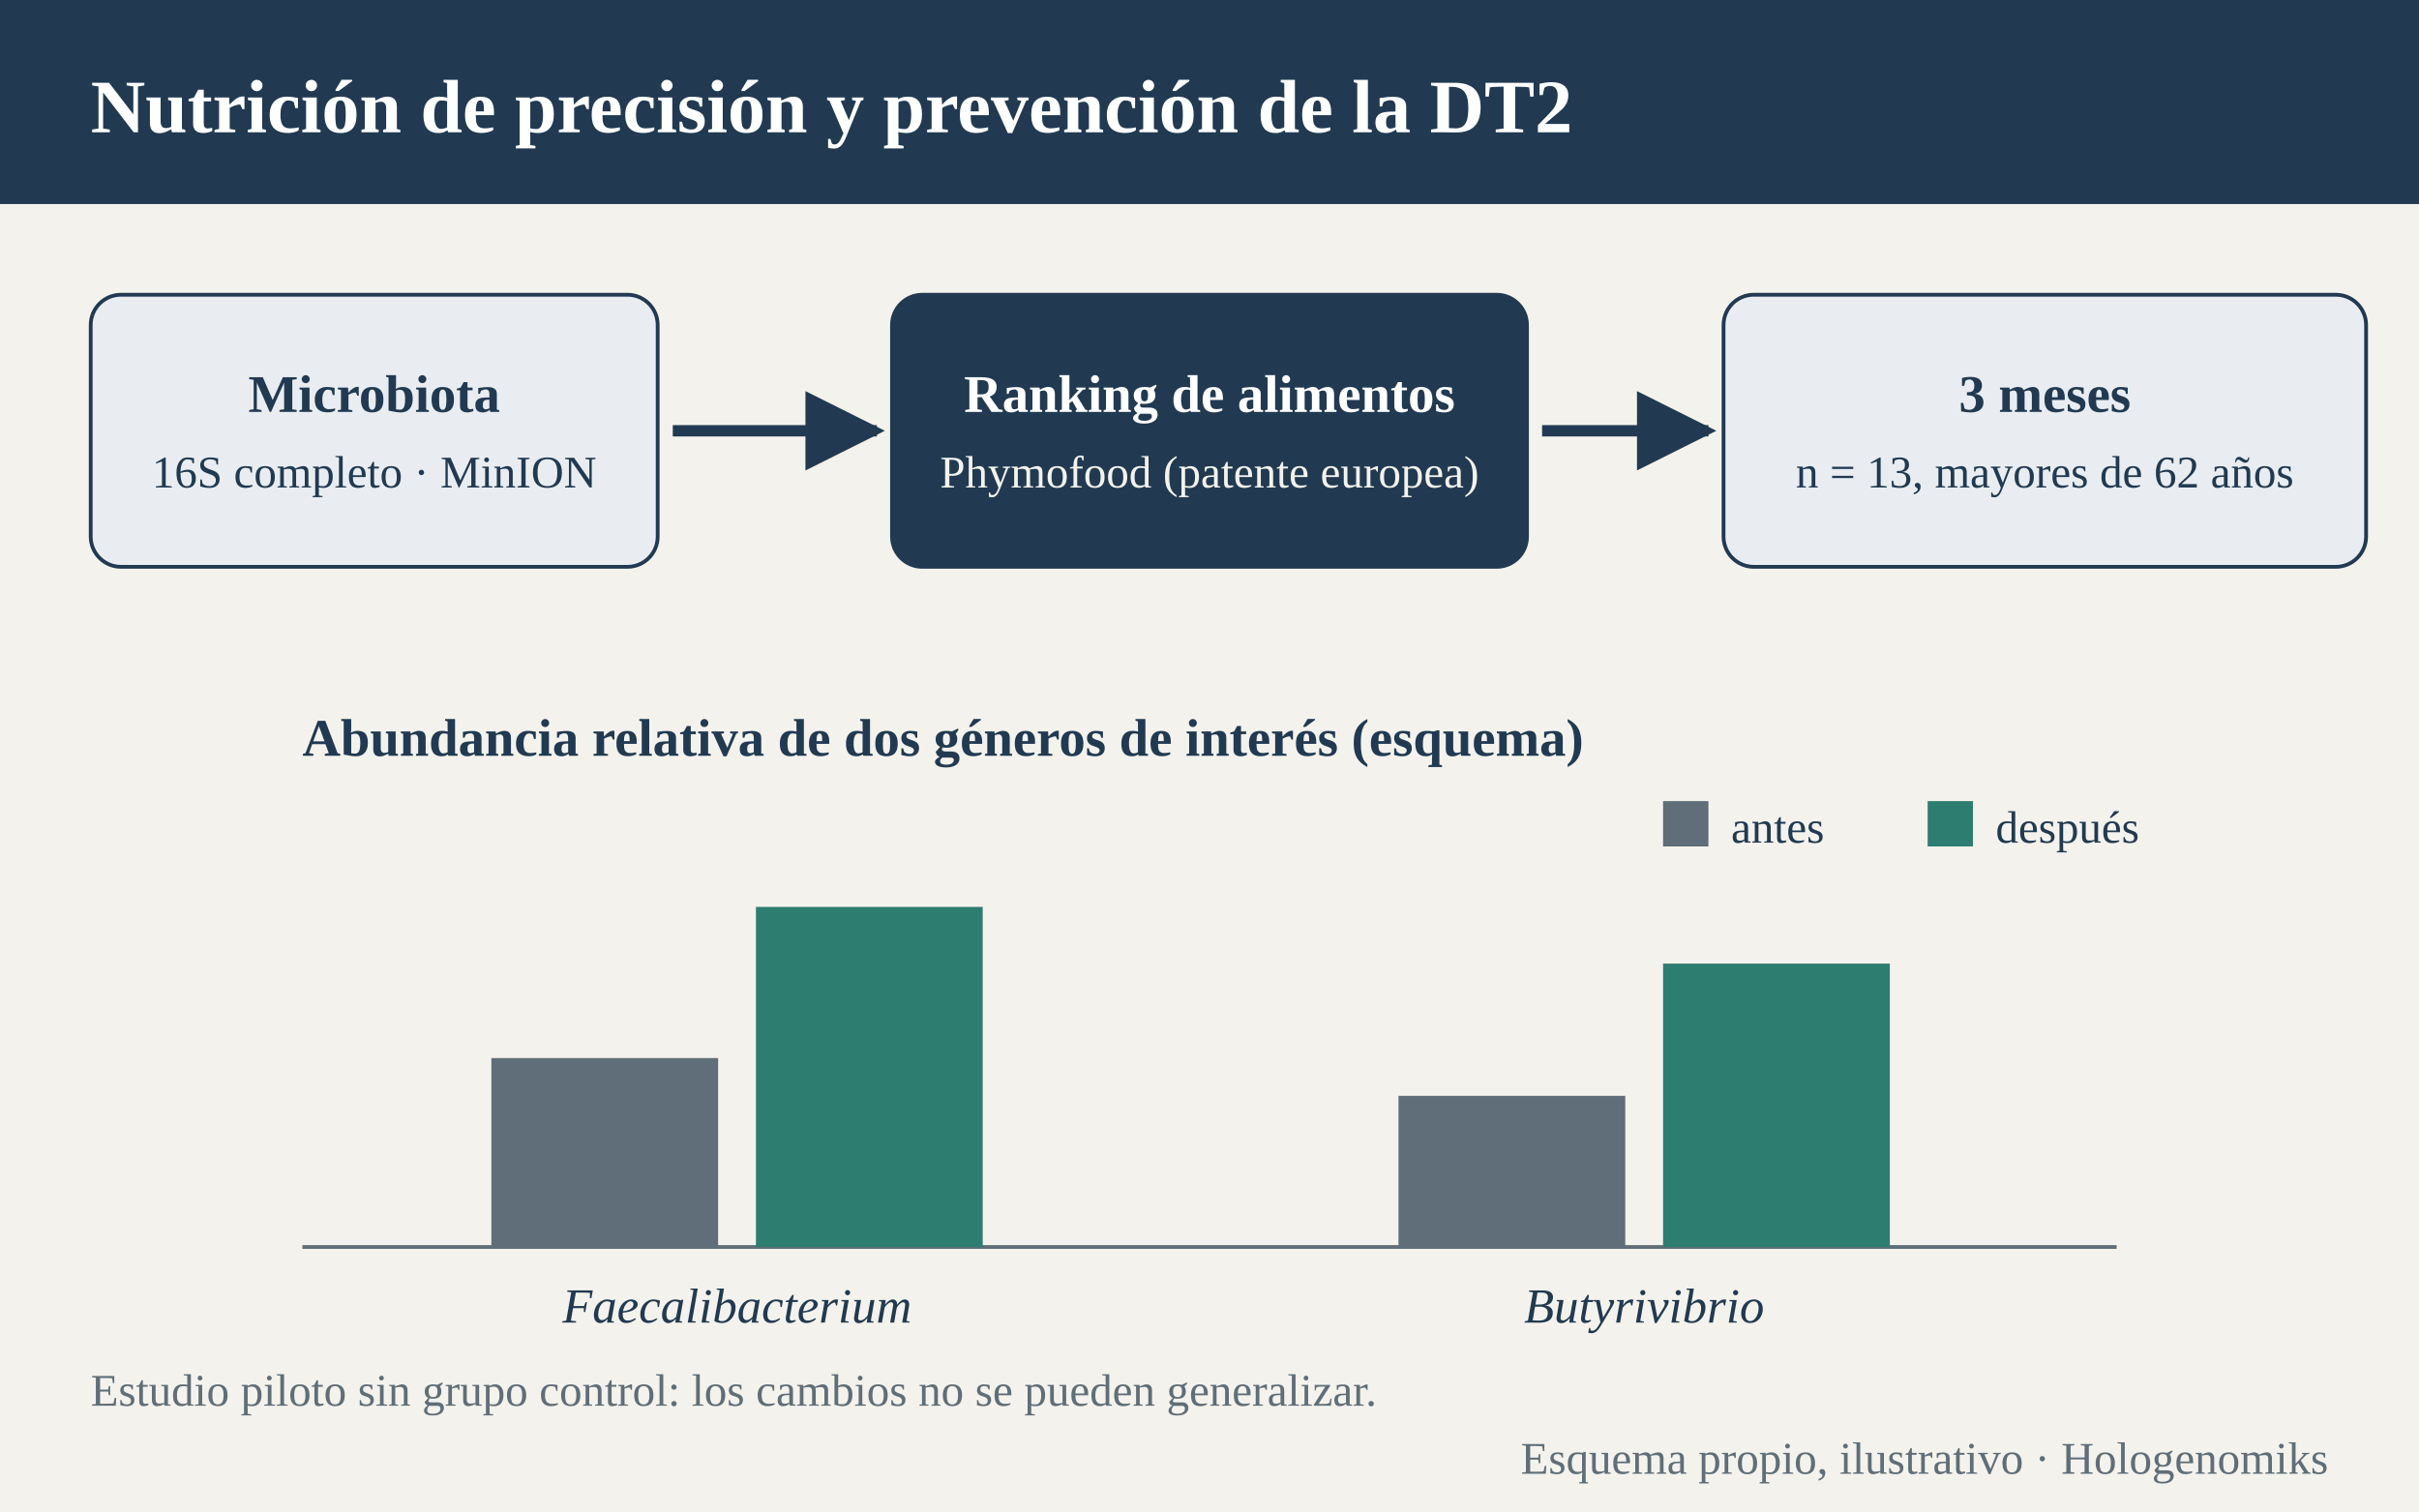
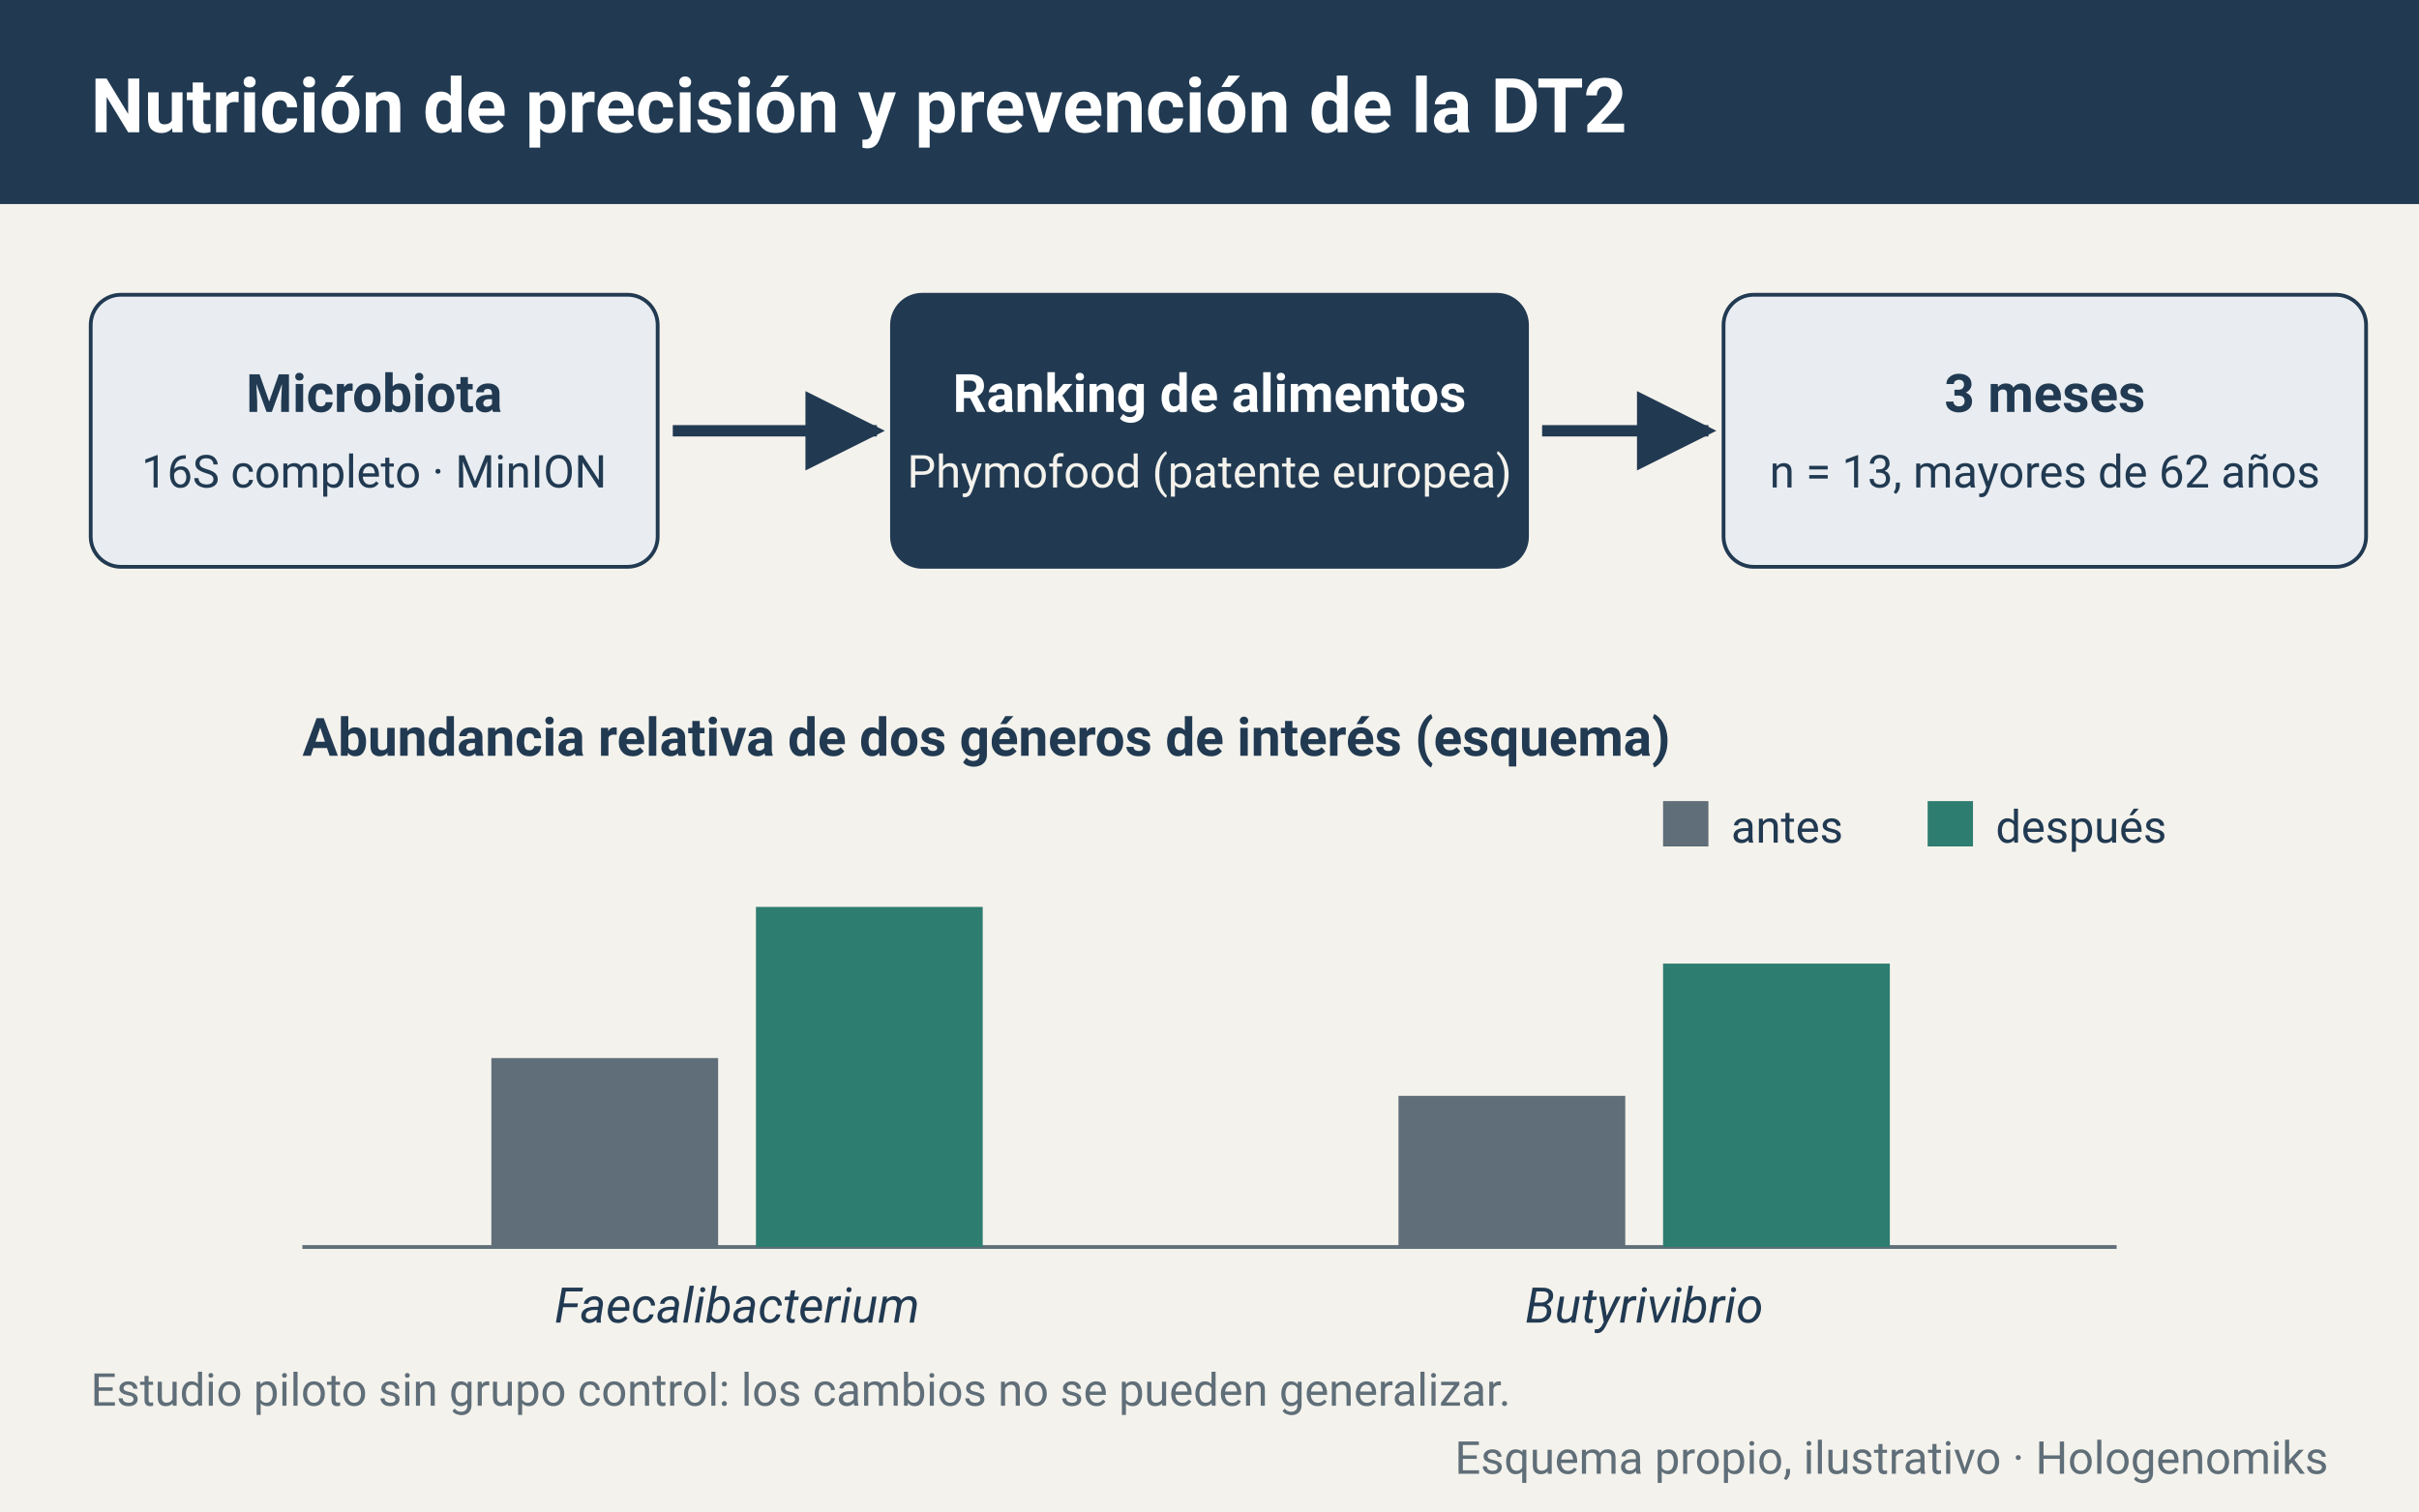
- <svg xmlns="http://www.w3.org/2000/svg" viewBox="0 0 640 400" font-family="Source Sans 3, Segoe UI, Arial, sans-serif" role="img" aria-labelledby="t">
+ <svg xmlns="http://www.w3.org/2000/svg" viewBox="0 0 640 400" font-family="'Source Sans 3', 'Segoe UI', Roboto, Helvetica, Arial, sans-serif" role="img" aria-labelledby="t">
  <rect width="640" height="400" fill="#F4F2EC" />
  <rect width="640" height="54" fill="#213A52" />
  <text x="24" y="35" fill="#fff" font-size="20" font-weight="700">Nutrición de precisión y prevención de la DT2</text>
  <defs>
    <marker id="f" viewBox="0 0 10 10" refX="9" refY="5" markerWidth="7" markerHeight="7" orient="auto">
      <path d="M0 0L10 5L0 10z" fill="#213A52" />
    </marker>
  </defs>
  <rect x="24" y="78" width="150" height="72" rx="8" fill="#E9EDF1" stroke="#213A52" />
  <text x="99.0" y="109.0" font-size="14" font-weight="700" fill="#213A52" text-anchor="middle">Microbiota</text>
  <text x="99.0" y="129.0" font-size="12" font-weight="400" fill="#213A52" text-anchor="middle">16S completo · MinION</text>
  <path d="M178 114 H232" stroke="#213A52" stroke-width="3" marker-end="url(#f)" />
  <rect x="236" y="78" width="168" height="72" rx="8" fill="#213A52" stroke="#213A52" />
  <text x="320.0" y="109.0" font-size="14" font-weight="700" fill="#fff" text-anchor="middle">Ranking de alimentos</text>
  <text x="320.0" y="129.0" font-size="12" font-weight="400" fill="#F4F2EC" text-anchor="middle">Phymofood (patente europea)</text>
  <path d="M408 114 H452" stroke="#213A52" stroke-width="3" marker-end="url(#f)" />
  <rect x="456" y="78" width="170" height="72" rx="8" fill="#E9EDF1" stroke="#213A52" />
  <text x="541.0" y="109.0" font-size="14" font-weight="700" fill="#213A52" text-anchor="middle">3 meses</text>
  <text x="541.0" y="129.0" font-size="12" font-weight="400" fill="#213A52" text-anchor="middle">n = 13, mayores de 62 años</text>
  <text x="80" y="200" font-size="14" font-weight="700" fill="#213A52" text-anchor="start">Abundancia relativa de dos géneros de interés (esquema)</text>
  <line x1="80" y1="330" x2="560" y2="330" stroke="#5F6E78" />
  <rect x="130" y="280" width="60" height="50" fill="#5F6E78" />
  <rect x="200" y="240" width="60" height="90" fill="#2E7D71" />
  <text x="195" y="350" font-size="13" font-weight="400" fill="#213A52" text-anchor="middle" font-style="italic">Faecalibacterium</text>
  <rect x="370" y="290" width="60" height="40" fill="#5F6E78" />
  <rect x="440" y="255" width="60" height="75" fill="#2E7D71" />
  <text x="435" y="350" font-size="13" font-weight="400" fill="#213A52" text-anchor="middle" font-style="italic">Butyrivibrio</text>
  <rect x="440" y="212" width="12" height="12" fill="#5F6E78" />
  <text x="458" y="223" font-size="12" font-weight="400" fill="#213A52" text-anchor="start">antes</text>
  <rect x="510" y="212" width="12" height="12" fill="#2E7D71" />
  <text x="528" y="223" font-size="12" font-weight="400" fill="#213A52" text-anchor="start">después</text>
  <text x="24" y="372" font-size="12" font-weight="400" fill="#5F6E78" text-anchor="start">Estudio piloto sin grupo control: los cambios no se pueden generalizar.</text>
  <text x="616" y="390" text-anchor="end" fill="#5F6E78" font-size="12">Esquema propio, ilustrativo · Hologenomiks</text>
</svg>
